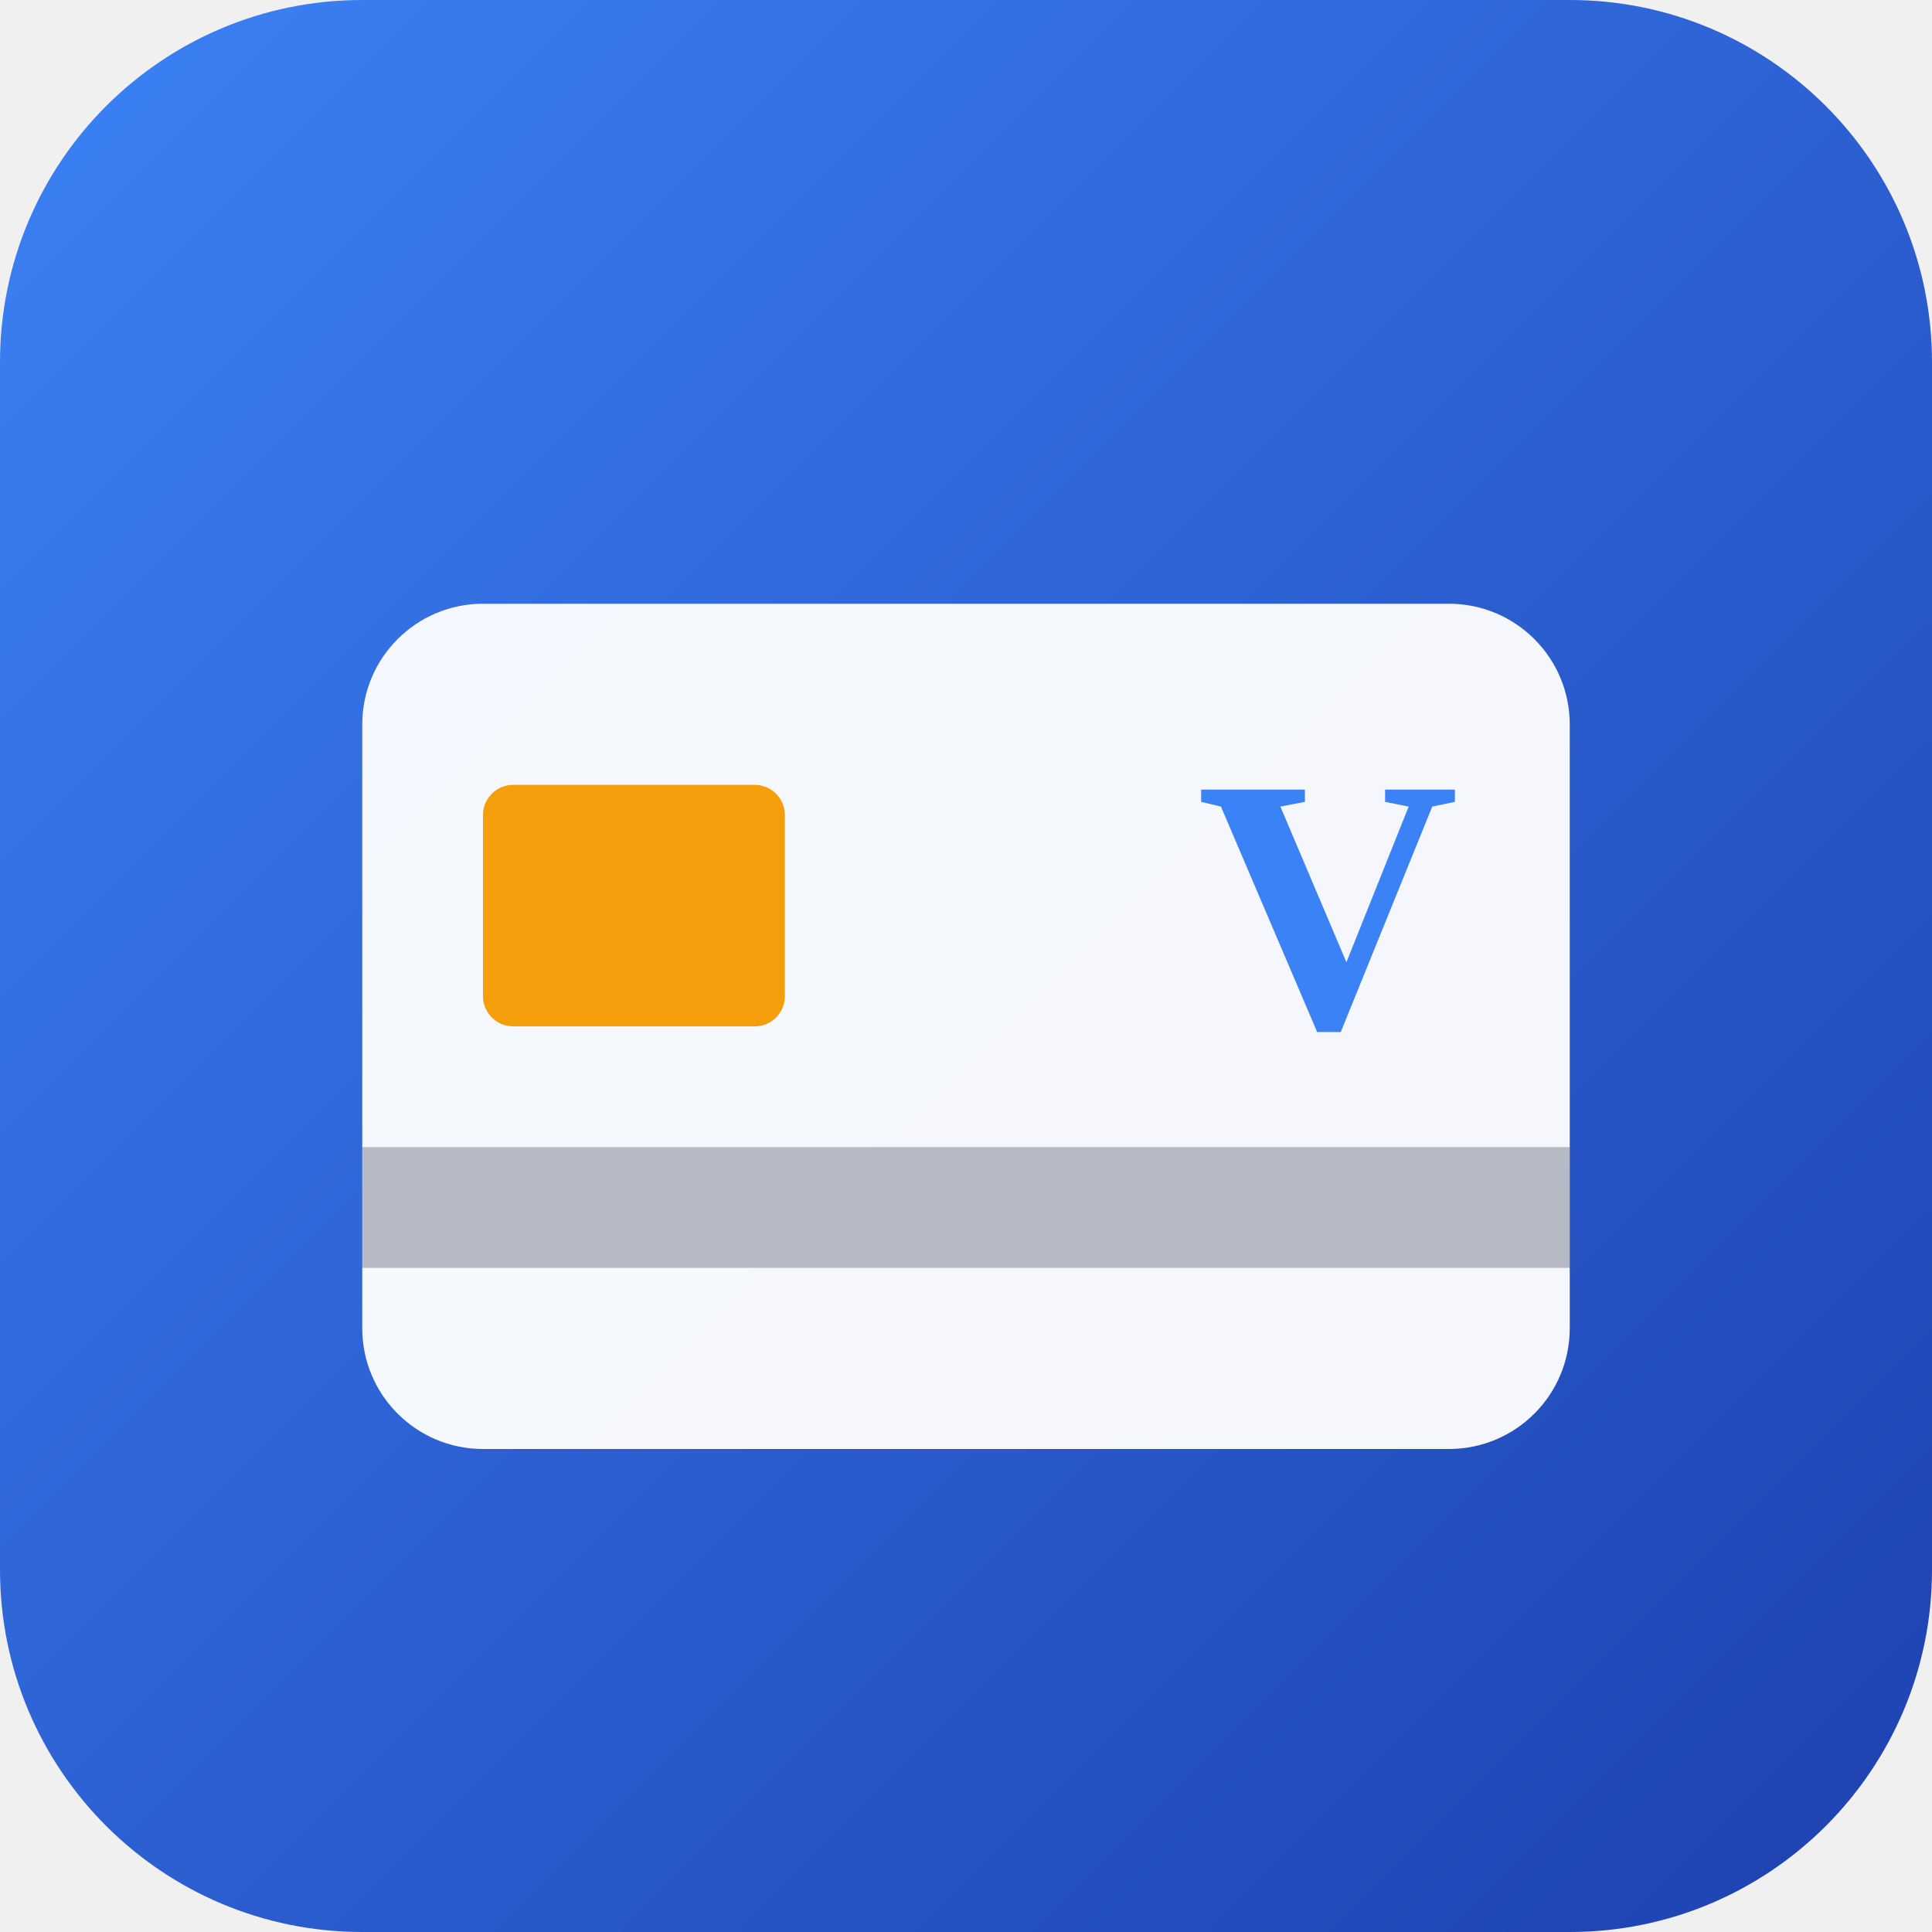
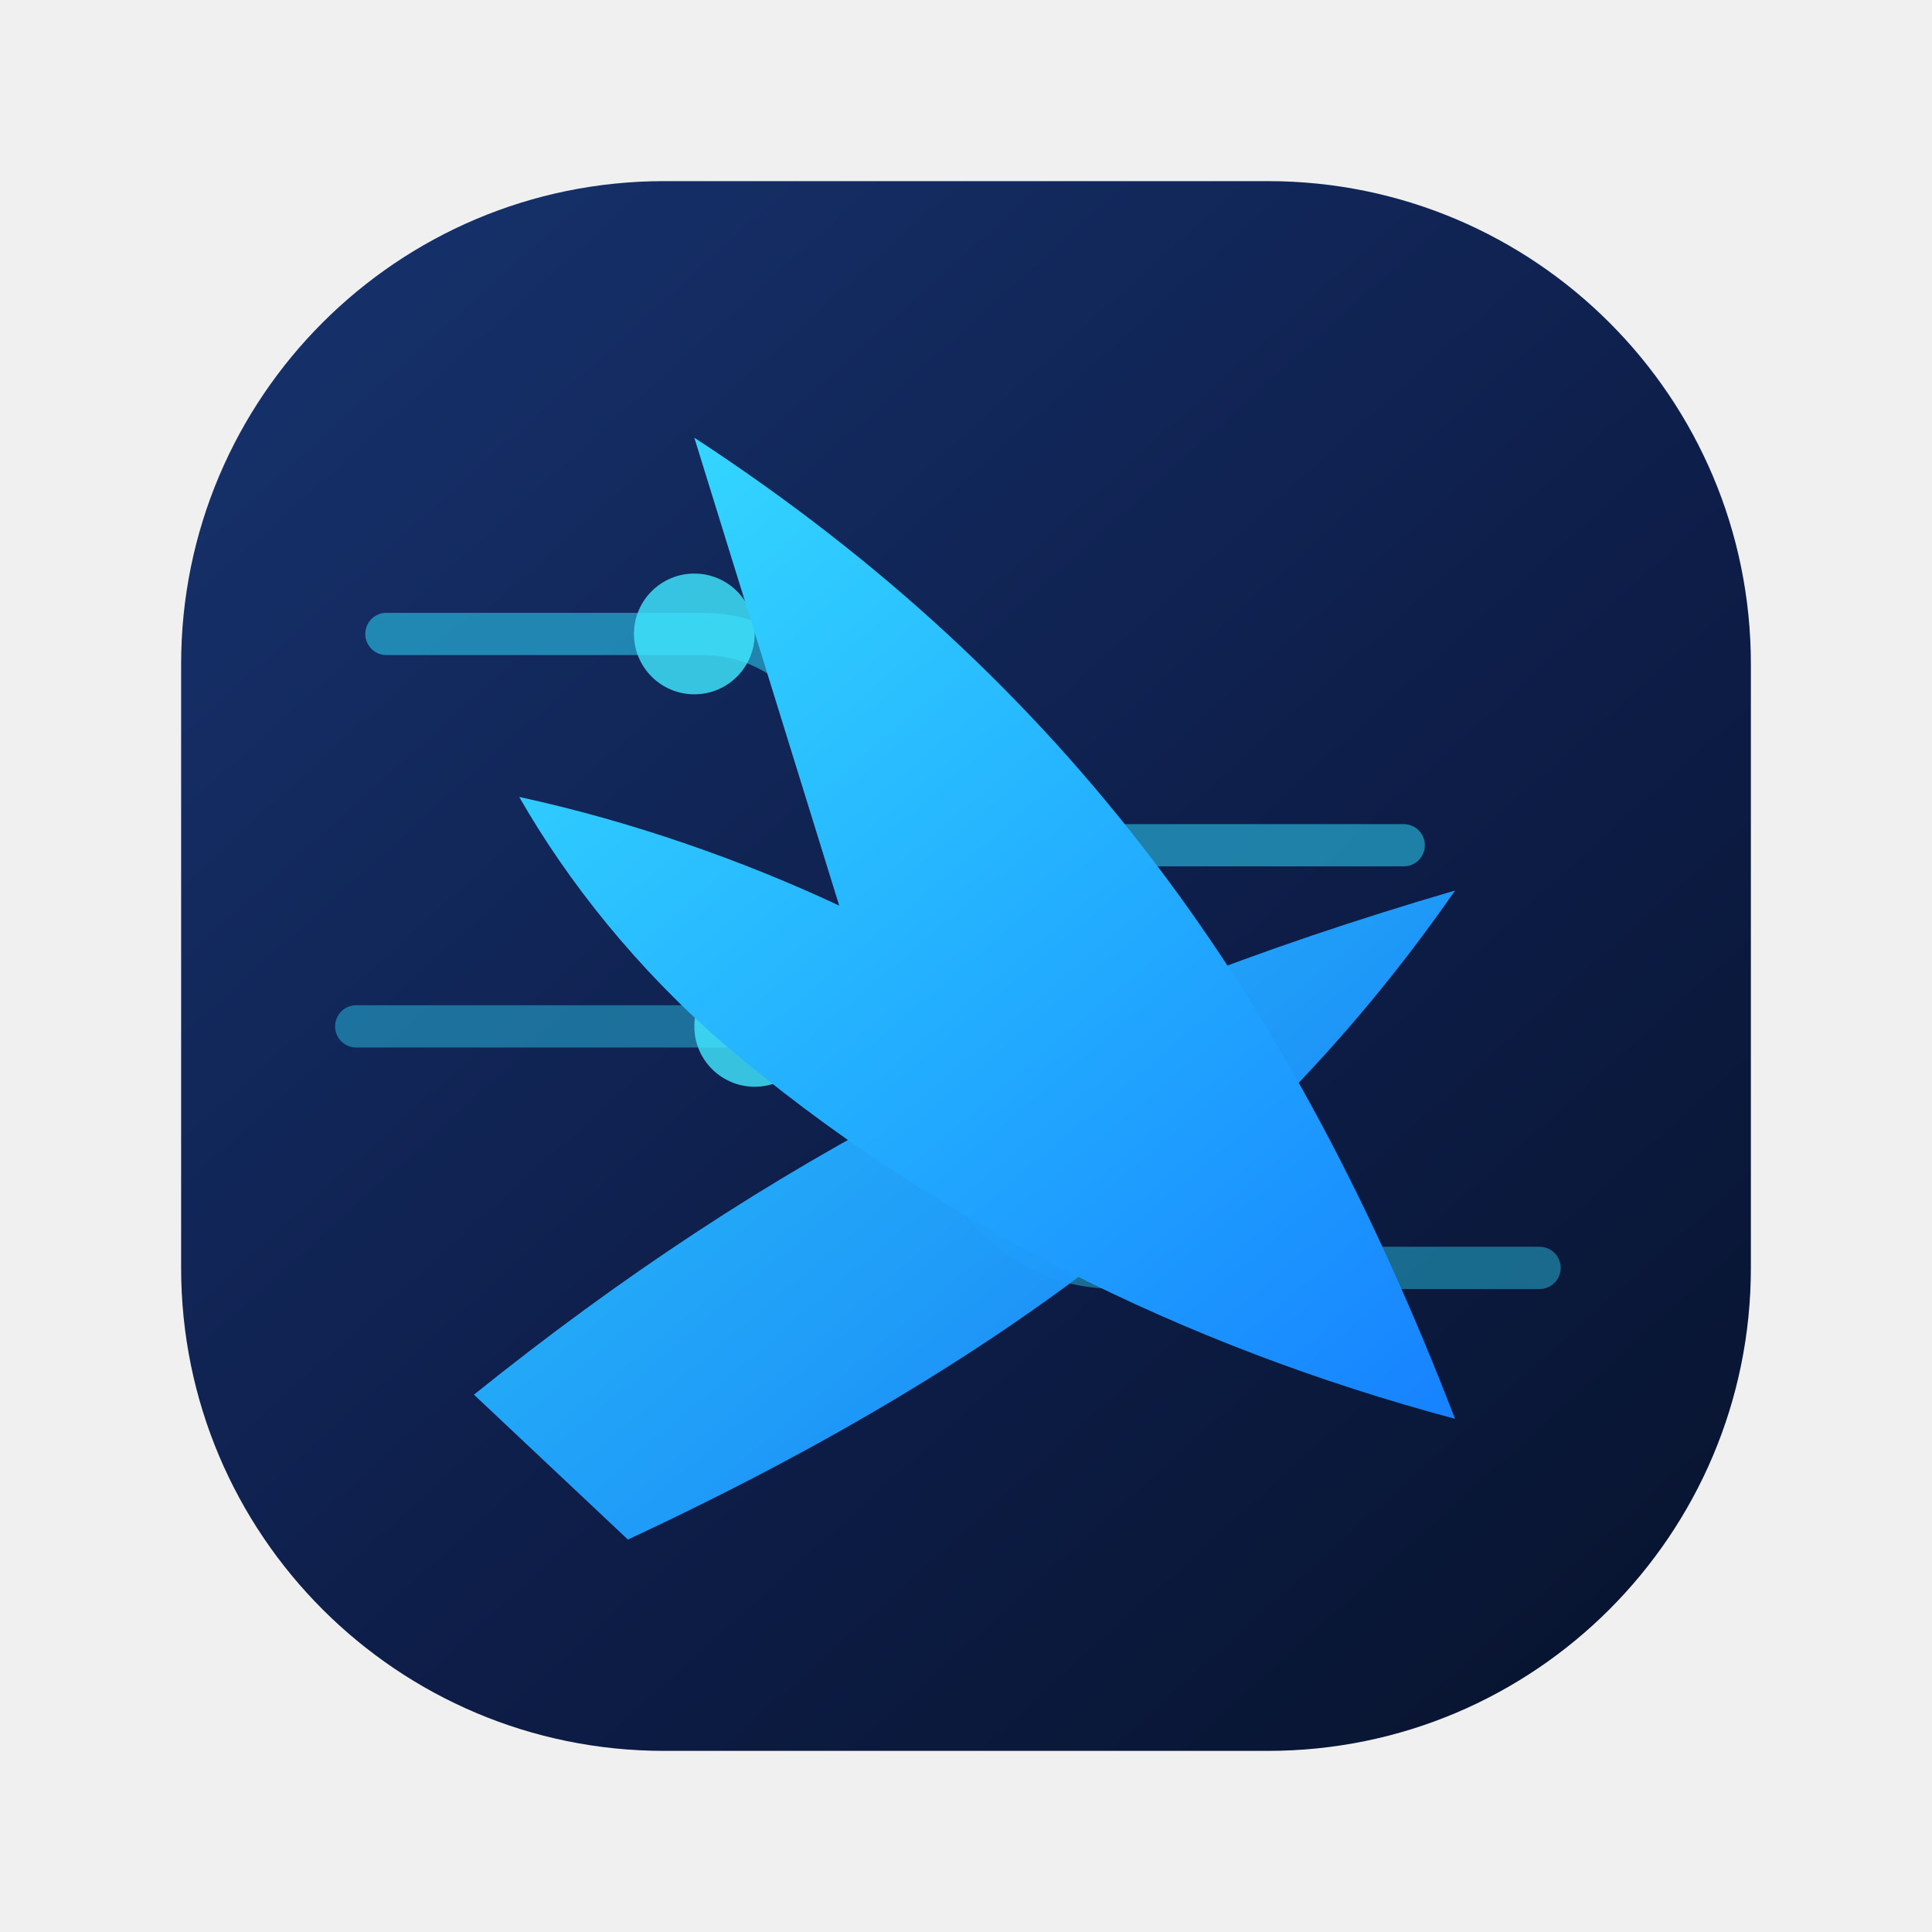
- <svg xmlns="http://www.w3.org/2000/svg" viewBox="0 0 32 32">
+ <svg xmlns="http://www.w3.org/2000/svg" width="64" height="64" viewBox="0 0 64 64" fill="none">
  <defs>
-     <linearGradient id="bg" x1="0%" y1="0%" x2="100%" y2="100%">
-       <stop offset="0%" style="stop-color:#3B82F6" />
-       <stop offset="100%" style="stop-color:#1E40AF" />
+     <linearGradient id="appBg" x1="10" y1="7" x2="56" y2="58" gradientUnits="userSpaceOnUse">
+       <stop stop-color="#16326C" />
+       <stop offset="0.54" stop-color="#0E1E4A" />
+       <stop offset="1" stop-color="#07132D" />
+     </linearGradient>
+     <linearGradient id="appSail" x1="18" y1="12" x2="51" y2="51" gradientUnits="userSpaceOnUse">
+       <stop stop-color="#38E0FF" />
+       <stop offset="0.48" stop-color="#23AFFF" />
+       <stop offset="1" stop-color="#1478FF" />
    </linearGradient>
  </defs>
-   <rect width="32" height="32" rx="6" fill="url(#bg)" />
-   <rect x="6" y="10" width="20" height="14" rx="2" fill="white" opacity="0.95" />
-   <rect x="8" y="13" width="5" height="4" rx="0.5" fill="#F59E0B" />
-   <rect x="6" y="19" width="20" height="2" fill="#1E293B" opacity="0.3" />
-   <text x="22" y="17" text-anchor="middle" fill="#3B82F6" font-size="6" font-weight="bold">V</text>
+   <rect x="6" y="6" width="52" height="52" rx="16" fill="url(#appBg)" />
+   <path d="M12.8 21H23.2C25 21 26.2 21.8 27.4 23.1L30.2 26C31.4 27.3 32.7 28 34.5 28H46.5" stroke="#2EDBFF" stroke-width="1.4" stroke-linecap="round" opacity="0.52" />
+   <path d="M11.8 34H25.2C27.3 34 28.7 34.9 30 36.6L32.2 39.4C33.5 41.1 34.9 42 37.1 42H51" stroke="#2EDBFF" stroke-width="1.4" stroke-linecap="round" opacity="0.42" />
+   <circle cx="23" cy="21" r="2" fill="#3FE6FF" opacity="0.82" />
+   <circle cx="25" cy="34" r="2" fill="#3FE6FF" opacity="0.82" />
+   <path d="M23 14.5C35.4 22.6 42.8 33 48.2 47C39.2 44.6 30.8 40.4 24 34.6C21.1 32.1 18.8 29.2 17.2 26.4C20.9 27.2 24.6 28.5 27.8 30L23 14.5Z" fill="url(#appSail)" />
+   <path d="M15.7 46.2C25.4 38.4 35.2 33.3 48.2 29.5C42.3 38 34.1 44.8 20.8 51L15.7 46.2Z" fill="url(#appSail)" opacity="0.96" />
</svg>
